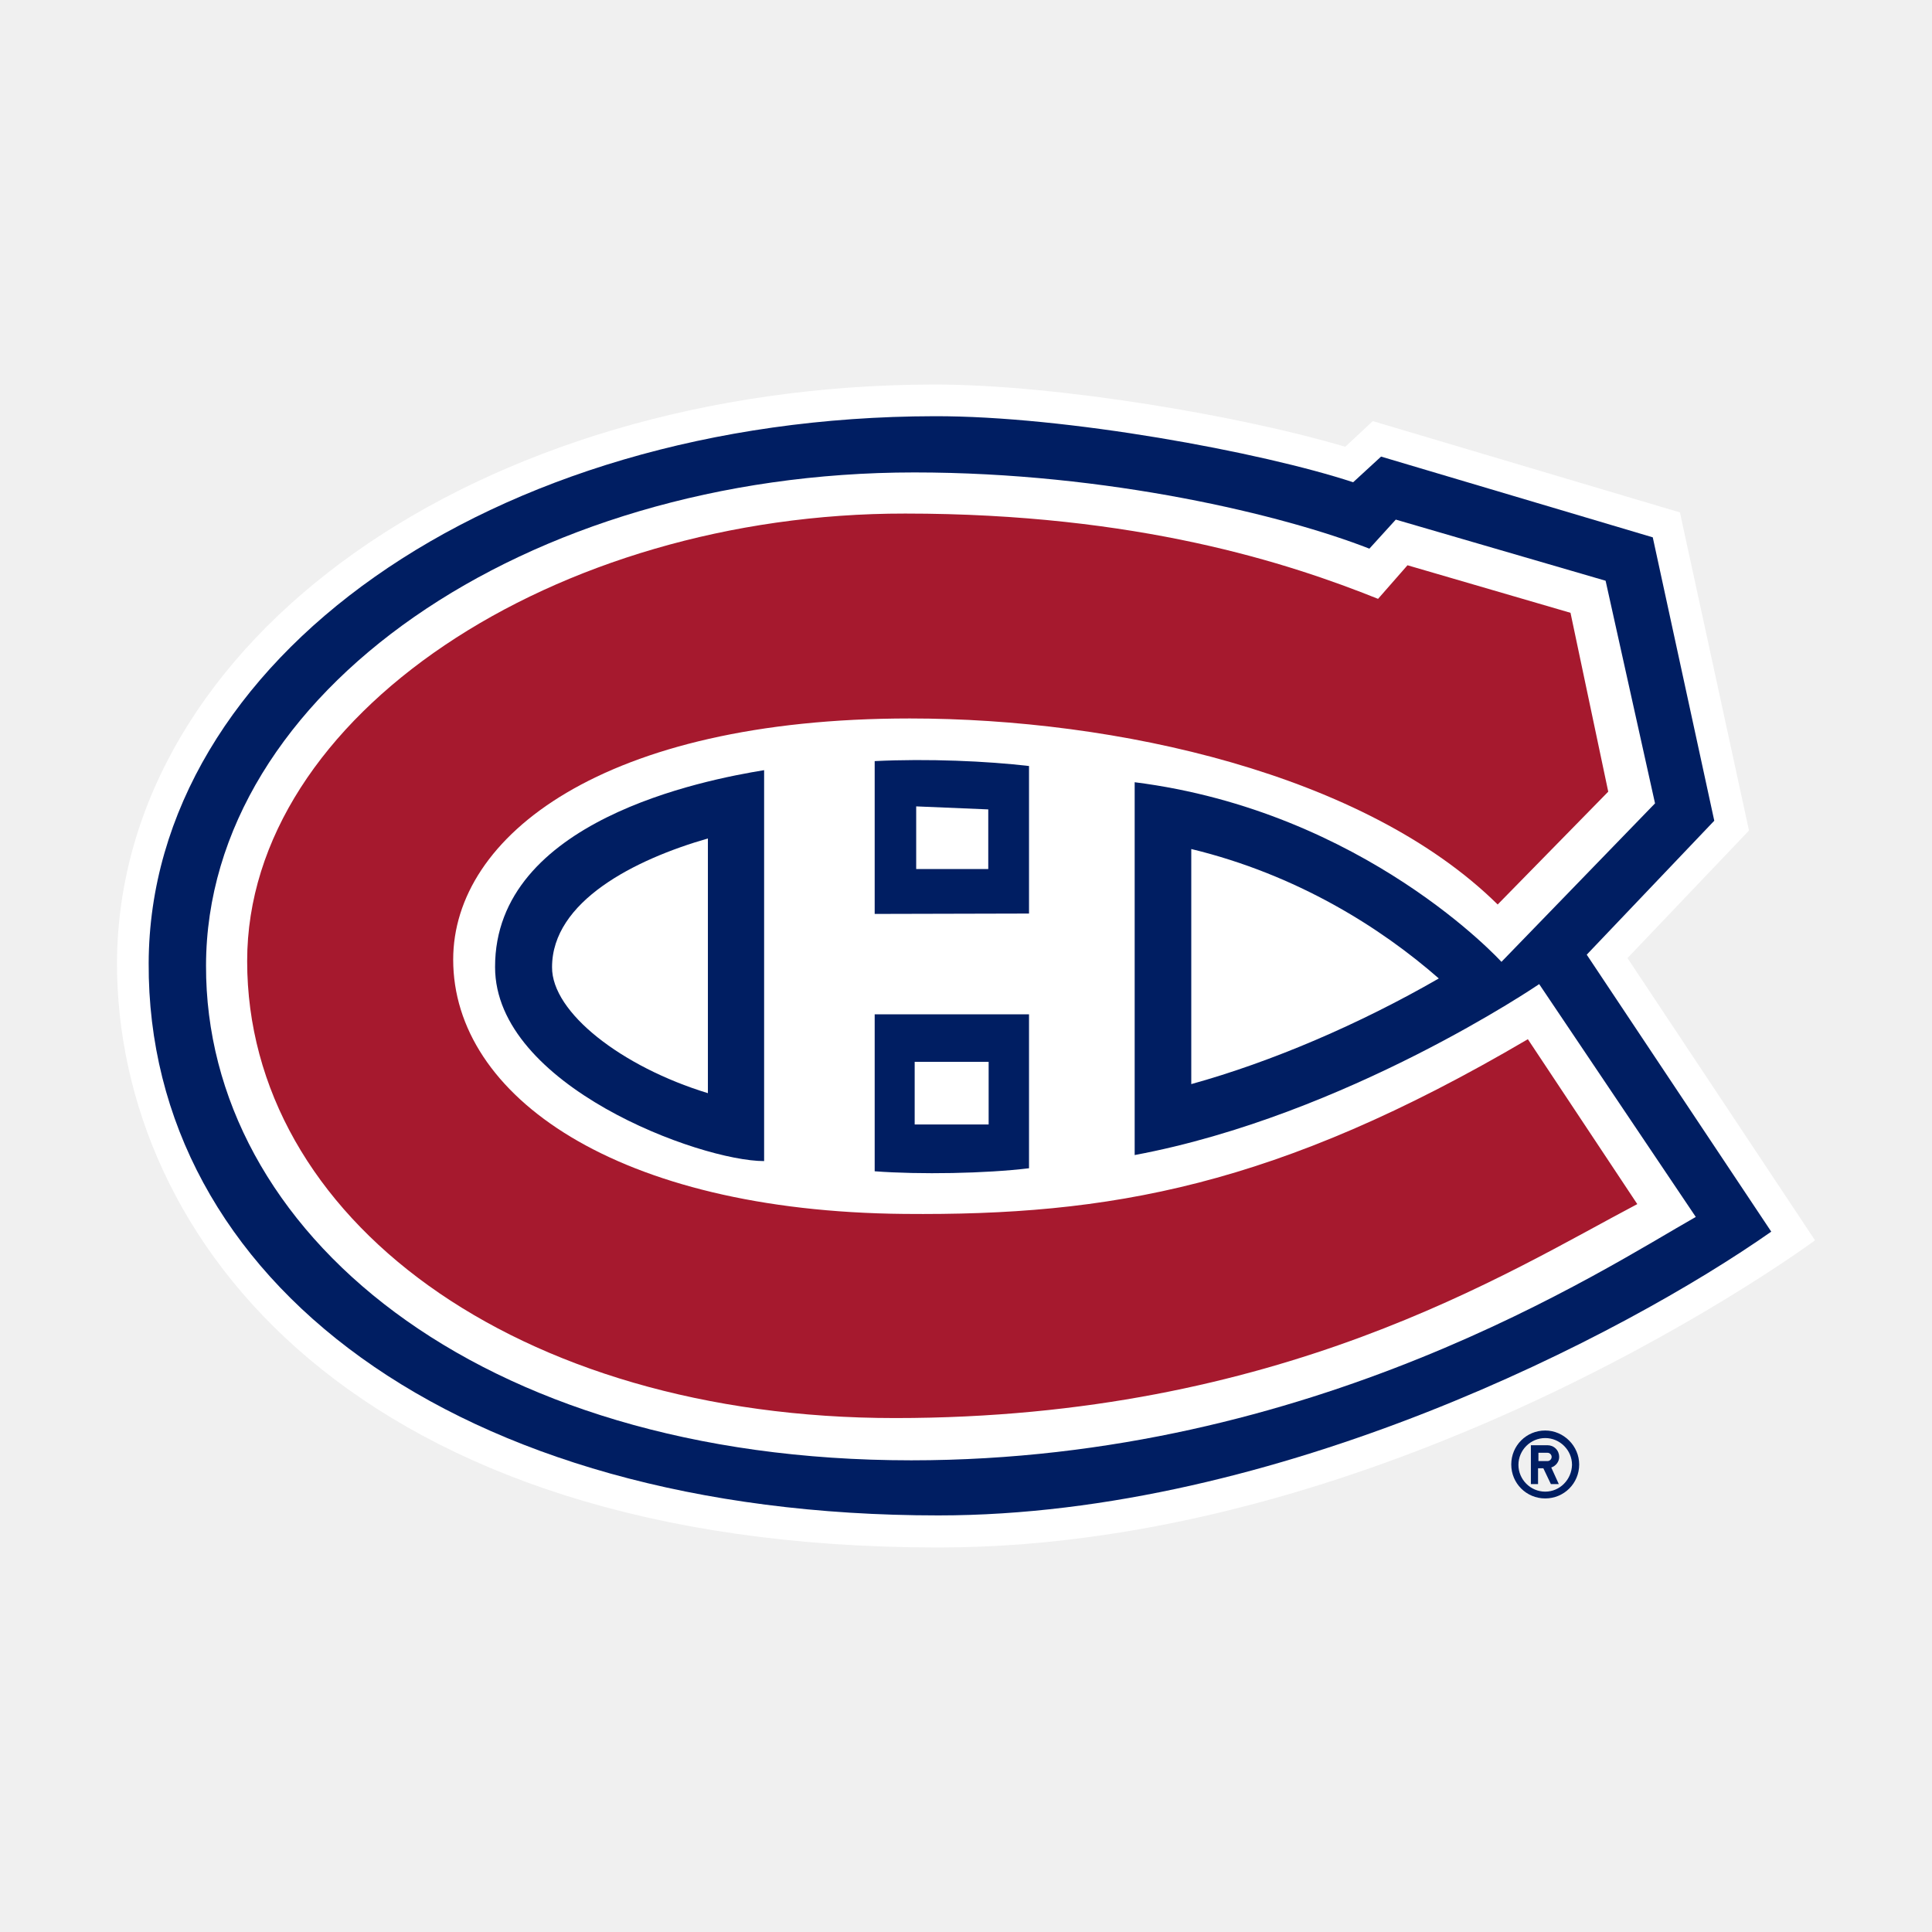
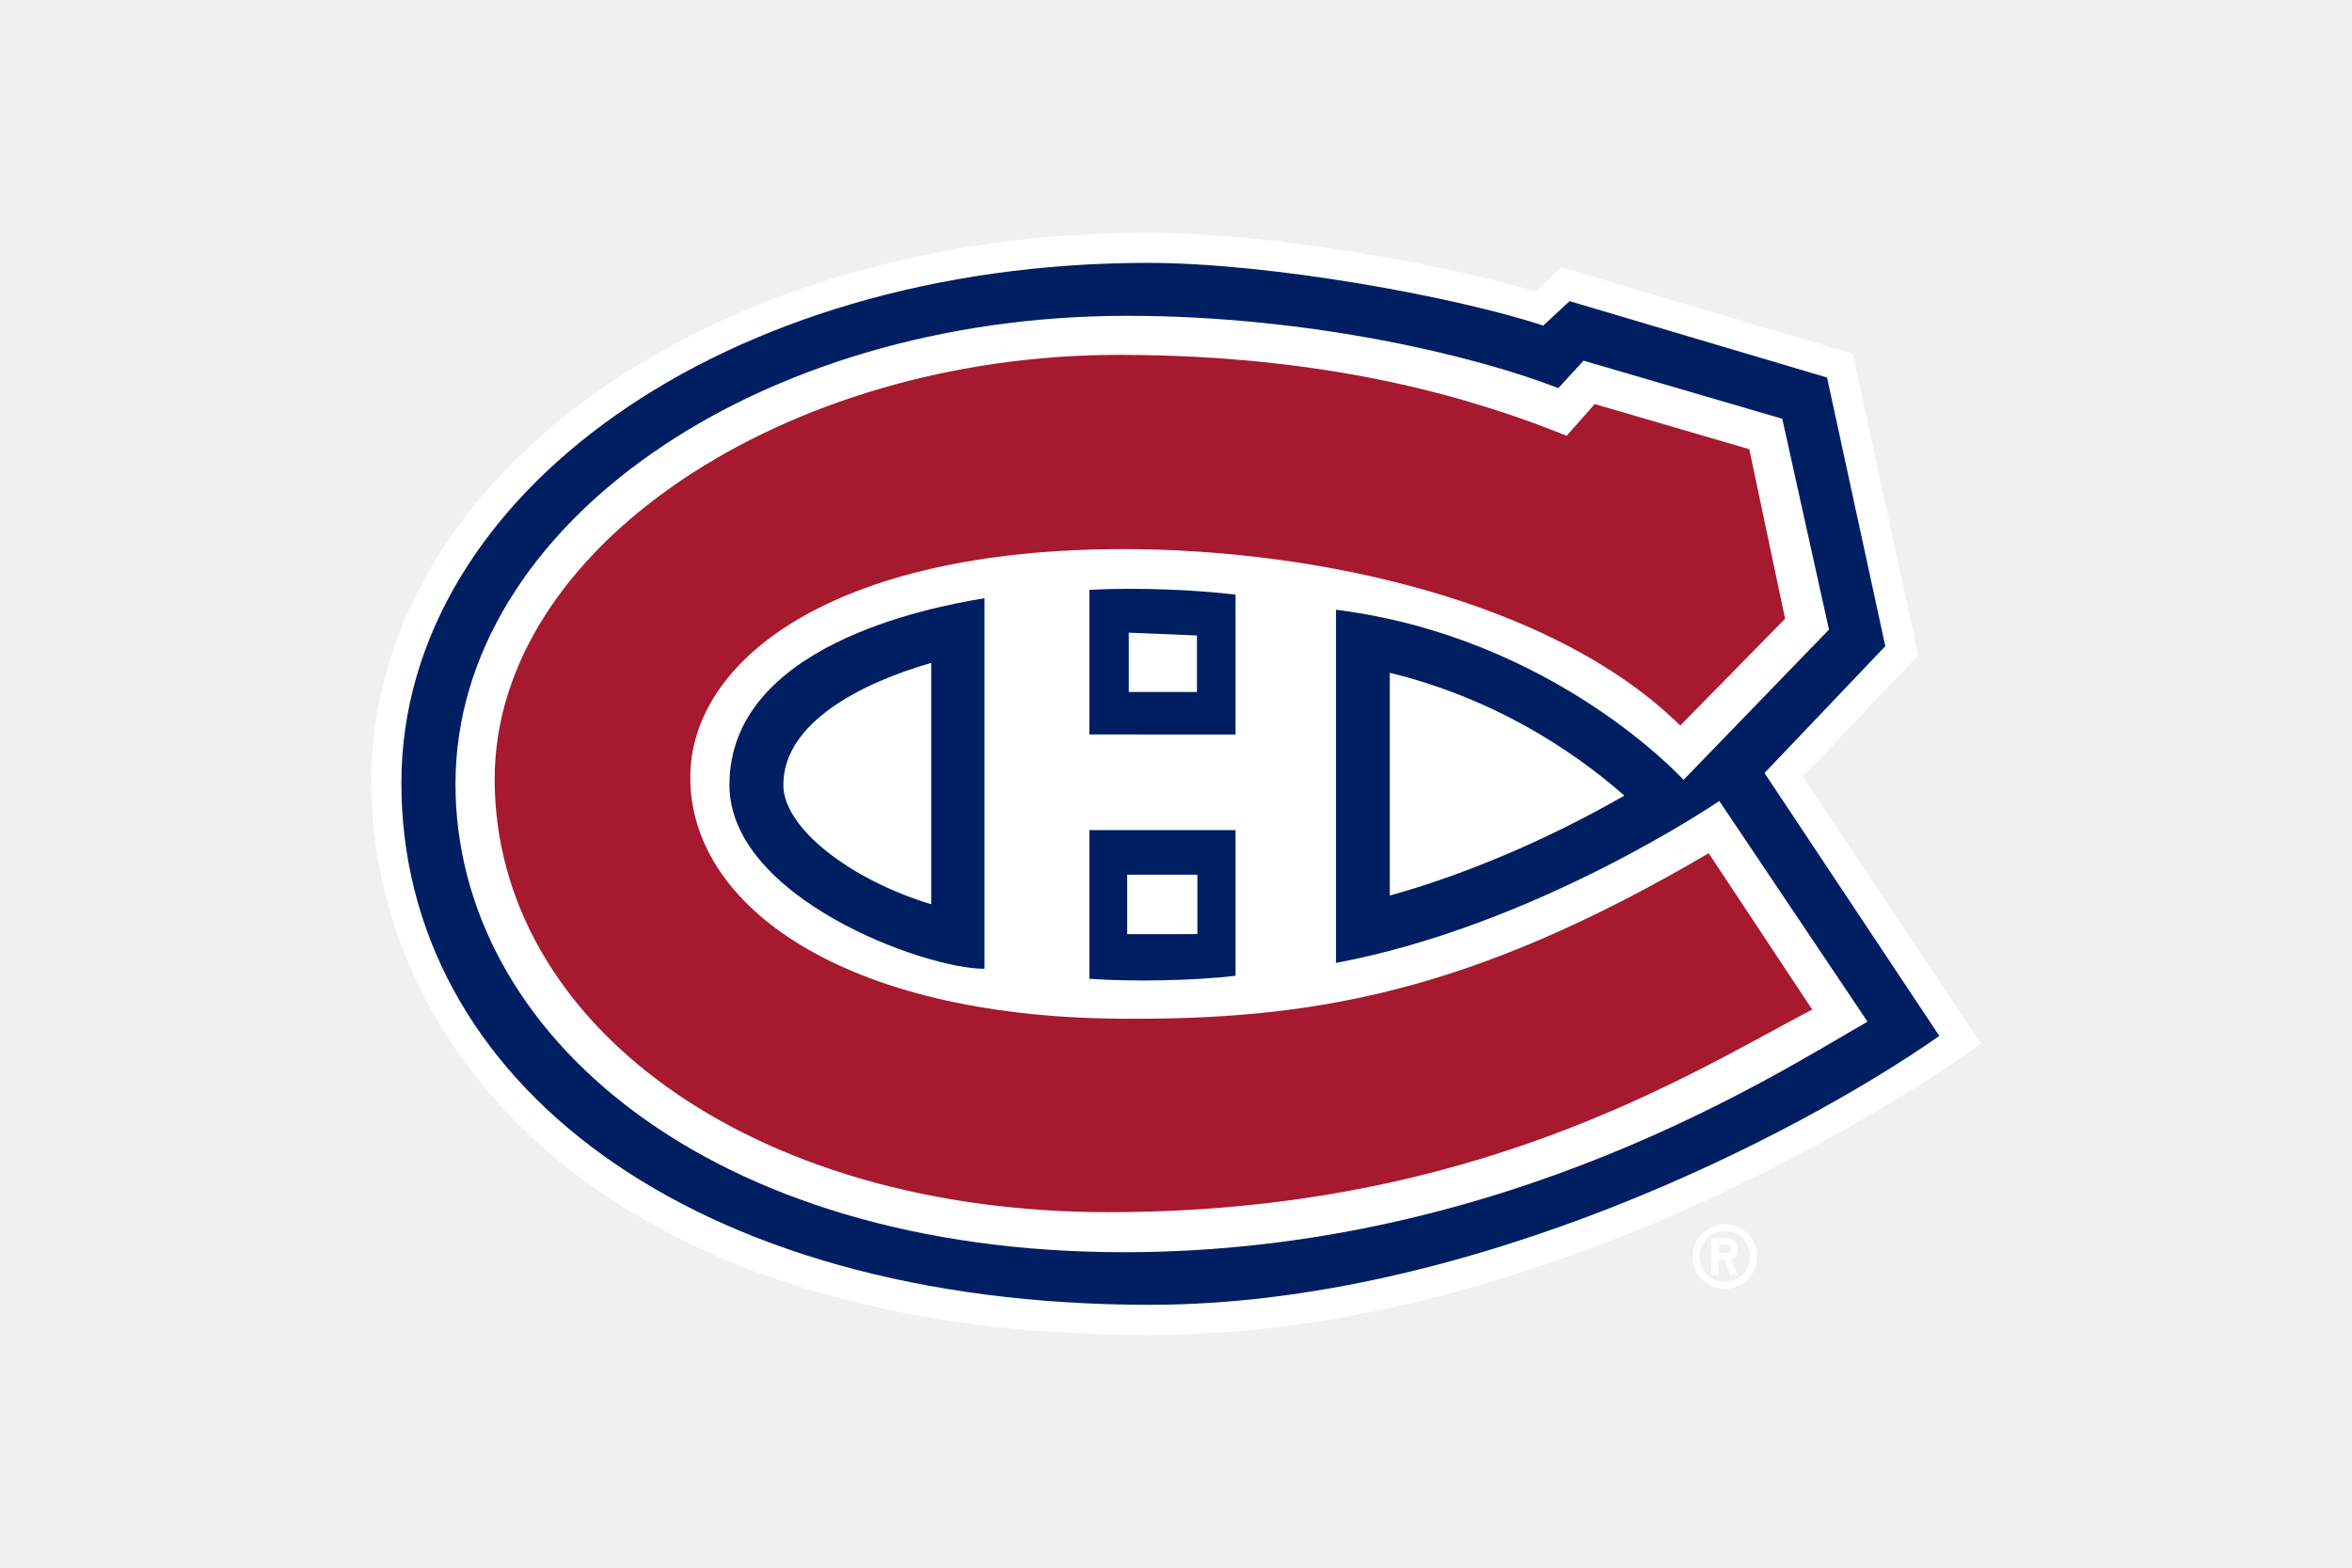
- <svg xmlns="http://www.w3.org/2000/svg" version="1.1" id="Layer_1" x="0px" y="0px" viewBox="0 0 512 512" style="enable-background:new 0 0 512 512;" xml:space="preserve">
-   <style type="text/css">
- 	.st0{fill:#001E62;}
- 	.st1{fill:#FFFFFF;}
- 	.st2{fill:#A6192E;}
- </style>
-   <g>
-     <path class="st0" d="M409.5,379.1c-5,0-9,4-9,9c0,5,4,9,9,9c5,0,9-4,9-9C418.5,383.2,414.4,379.1,409.5,379.1L409.5,379.1z    M409.5,395.3c-3.9,0-7.1-3.2-7.1-7.1c0,0,0,0,0,0c0-3.9,3.2-7.1,7.1-7.1c3.9,0,7.1,3.2,7.1,7.1   C416.5,392.1,413.4,395.3,409.5,395.3z M413.2,386.1c0-0.8-0.3-1.6-0.9-2.2c-0.6-0.6-1.4-0.9-2.2-0.9h-4.4v10.3h1.9v-4.2h1.4l2,4.2   h2.1l-2-4.4C412.3,388.5,413.2,387.4,413.2,386.1L413.2,386.1z M410.1,387.2h-2.4V385h2.4c0.6,0,1.1,0.5,1.1,1.1   C411.2,386.7,410.7,387.2,410.1,387.2L410.1,387.2z" />
-     <path class="st1" d="M431.3,253.9l32.2-33.8l-18.3-84.3l-81.4-24.2l-7.3,6.8c-27.2-8.1-76.2-16.5-108.9-16.5   C126.5,102.1,31.4,169.4,31,255.2c0,73.4,63.3,154.9,217.7,154.9c122.3,0,232.3-81.4,232.3-81.4L431.3,253.9z" />
-     <path class="st0" d="M420.5,253l33.8-35.5L438,142.4L366,121l-7.4,6.8c-24.3-8-76.2-17.6-111-17.5c-118.1,0.2-207.9,65-208.2,144.9   c-0.4,83.8,80.9,146.4,209.3,146.4c89.8,0,181.8-47.9,220.7-75.2L420.5,253L420.5,253L420.5,253z" />
-     <path class="st1" d="M262,281.4h-19.6V298l19.6,0V281.4z M381.3,259.3c-15.3-13.4-37.5-27.5-65.6-34.3v62.3   C337,281.4,360.3,271.4,381.3,259.3L381.3,259.3L381.3,259.3z M187.6,289.7v-67.5c-19.5,5.6-41.3,16.7-41.3,34.1   C146.2,268.3,164.7,282.7,187.6,289.7L187.6,289.7z M242.8,230.3h19.1v-15.8l-19.1-0.8V230.3z" />
-     <path class="st1" d="M407.9,260.8c0,0-51,34.8-107.2,45.3v-98.8c61,7.7,97.2,47.6,97.2,47.6l40.7-42l-13.1-59l-55.6-16.2l-7,7.7   c-22.5-8.8-69.1-20.2-120.6-20.2c-103.2,0-187.6,58.5-187.7,130.7C54.4,326.1,126,387,241.5,387c106.7,0,183.7-50.8,207.9-64.5   L407.9,260.8z M231.8,242.2v-40.5c14.1-0.7,29.8,0,40.9,1.3v39.1L231.8,242.2L231.8,242.2z M272.7,268.9v40.7   c-11.5,1.4-29,1.7-40.9,0.8v-41.6H272.7z M202.5,204.1v103.6c-17,0-71.3-20-71.3-51.4C131.1,217.4,186.6,206.7,202.5,204.1z" />
-     <path class="st2" d="M404.9,275.4c-66.7,39.2-111.1,46.8-165.3,46.3c-76.1-0.7-119.5-31.2-119.5-67.4c0-32.7,39.8-63.9,121-63.9   c54.7,0,120.6,14.6,155.8,49.3l29.3-29.9l-10-47.4l-43.2-12.6l-7.8,8.9c-23.7-9.5-63.7-22.6-125.3-22.6   C147,136,65.5,189.7,65.5,254.7c0,67.9,71,121.1,171.7,121.1c102.1,0,162.1-38.5,196.7-56.7L404.9,275.4L404.9,275.4L404.9,275.4z" />
-   </g>
+ <svg xmlns="http://www.w3.org/2000/svg" viewBox="0 0 960 640">
+   <path fill="#fff" d="M704.027 499.784c-7.279 0-13.188 5.901-13.188 13.185 0 7.276 5.91 13.185 13.188 13.185s13.179-5.909 13.179-13.184c0-7.285-5.9-13.186-13.179-13.186m0 23.541a10.35 10.35 0 0 1-10.355-10.355 10.34 10.34 0 0 1 10.355-10.349c5.722 0 10.354 4.626 10.354 10.35s-4.632 10.354-10.354 10.354m5.418-13.412a4.48 4.48 0 0 0-1.312-3.16 4.45 4.45 0 0 0-3.162-1.307h-6.353v15.05h2.824v-6.112h2.026l2.854 6.112h3.123l-2.98-6.373a4.48 4.48 0 0 0 2.98-4.21m-4.474 1.645h-3.53v-3.293h3.529c.908 0 1.651.738 1.651 1.65a1.653 1.653 0 0 1-1.65 1.643m30.938-194.608 47.027-49.403-26.711-123.138-118.804-35.277-10.685 9.905C587.007 107.181 515.554 94.916 467.823 95c-176.827.308-315.761 98.634-316.298 223.838 0 107.124 92.394 226.164 317.808 226.164 178.606 0 339.142-118.903 339.142-118.903z" />
+   <path fill="#001e62" d="m720.21 315.583 49.303-51.796-23.778-109.655-105.086-31.195-10.772 9.984c-35.472-11.704-111.303-25.694-162.042-25.605-172.45.3-303.493 94.893-303.997 211.582-.522 122.321 118.118 213.782 305.493 213.782 131.121 0 265.461-69.986 322.232-109.773l-71.354-107.325z" />
+   <path fill="#fff" d="M488.721 357.083H460.07v24.292l28.651-.033zm174.272-32.282c-22.265-19.607-54.687-40.145-95.737-50.128V365.6c30.982-8.566 64.975-23.107 95.737-40.799zm-282.911 44.363v-98.548c-28.459 8.228-60.352 24.334-60.352 49.84 0 17.46 26.954 38.533 60.352 48.708m80.632-86.66h27.845v-23.079l-27.845-1.132z" />
+   <path fill="#fff" d="M701.765 326.998s-74.42 50.78-156.464 66.105V248.927c89.088 11.208 141.858 69.454 141.858 69.454l59.361-61.358-19.063-86.06-81.116-23.722-10.288 11.216c-32.915-12.864-100.822-29.53-176.107-29.53-150.724 0-273.811 85.397-274.032 190.788-.218 102.64 104.256 191.494 272.892 191.494 155.792 0 268.24-74.213 303.457-94.105zM444.647 299.84v-59.055c20.61-1.035 43.481.038 59.66 1.97v57.086zm59.66 39.055v59.465c-16.779 2-42.364 2.494-59.66 1.216v-60.68zM401.83 244.216v151.291c-24.835 0-104.099-29.145-104.099-75.057 0-56.756 80.997-72.428 104.099-76.234" />
+   <path fill="#a6192e" d="M697.42 348.327c-97.381 57.184-162.188 68.285-241.255 67.544-111.13-1.048-174.417-45.509-174.417-98.462 0-47.74 58.055-93.24 176.659-93.24 79.796 0 176.023 21.383 227.411 72.036l42.789-43.607-14.611-69.209-63.091-18.435-11.454 12.945c-34.578-13.862-93.023-33.026-182.928-33.026-135.652 0-254.616 78.353-254.616 173.207 0 99.088 103.585 176.785 250.603 176.785 149.1 0 236.618-56.209 287.167-82.726l-42.258-63.813z" />
</svg>
